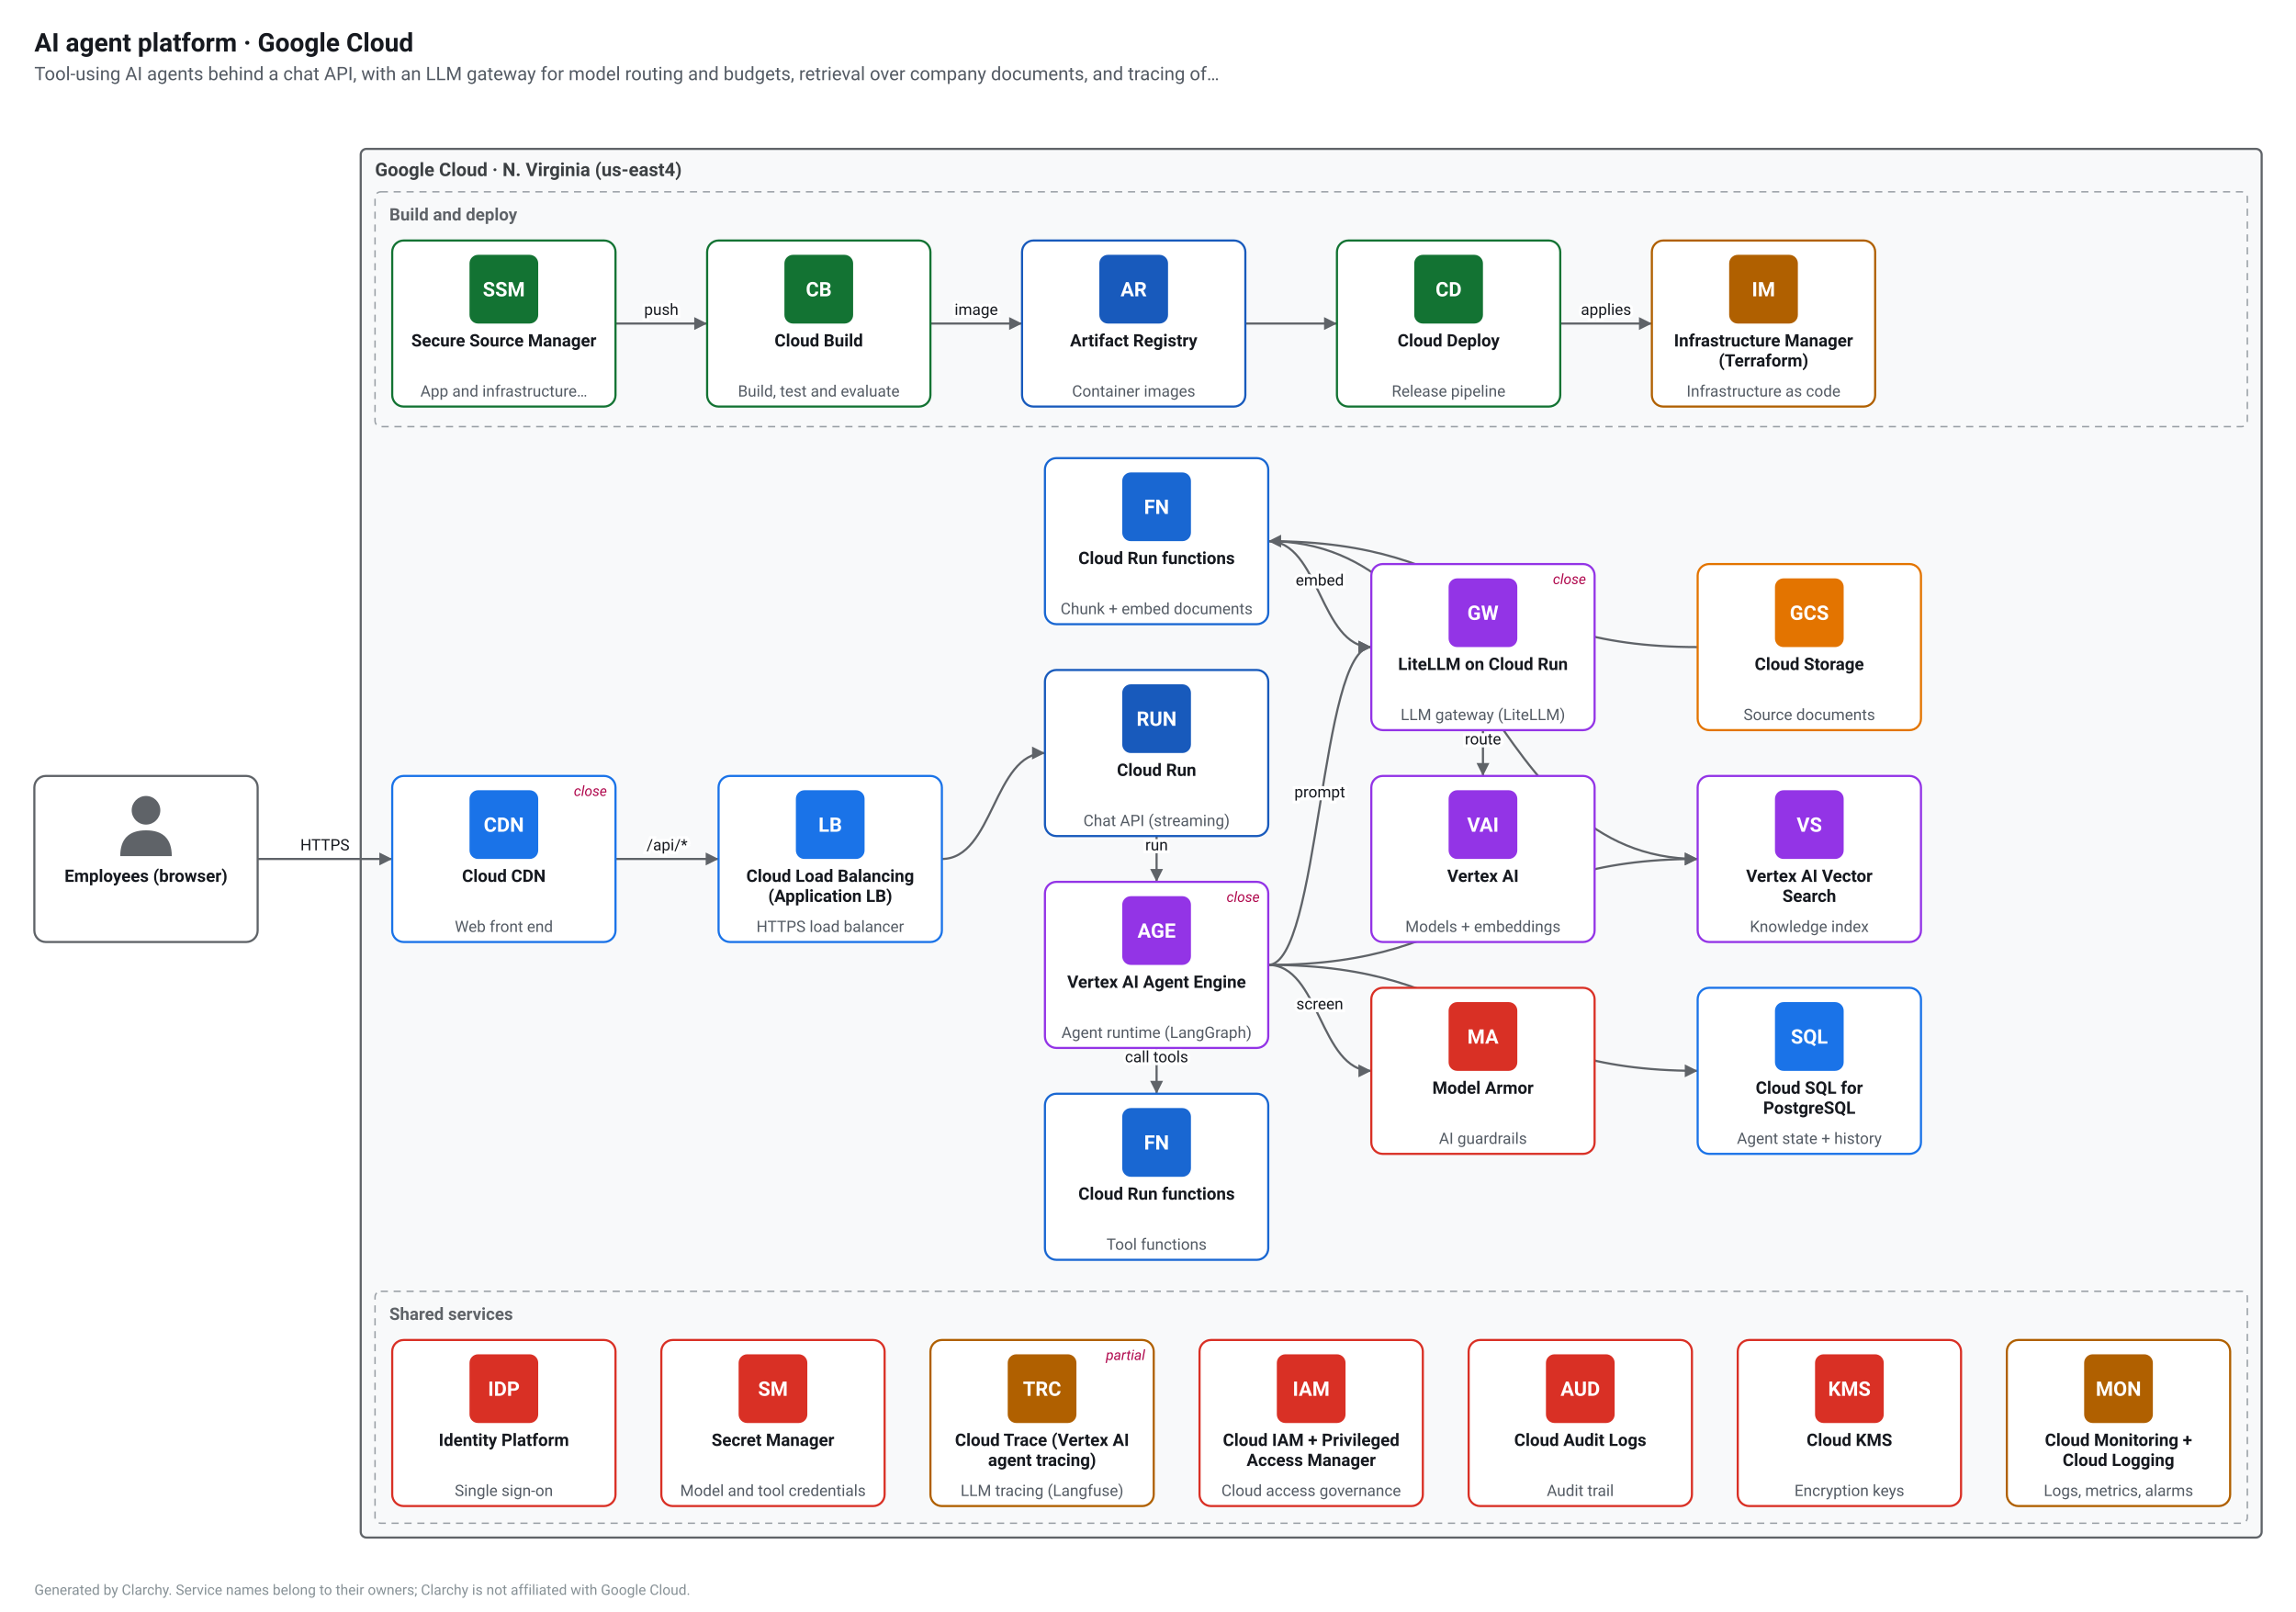
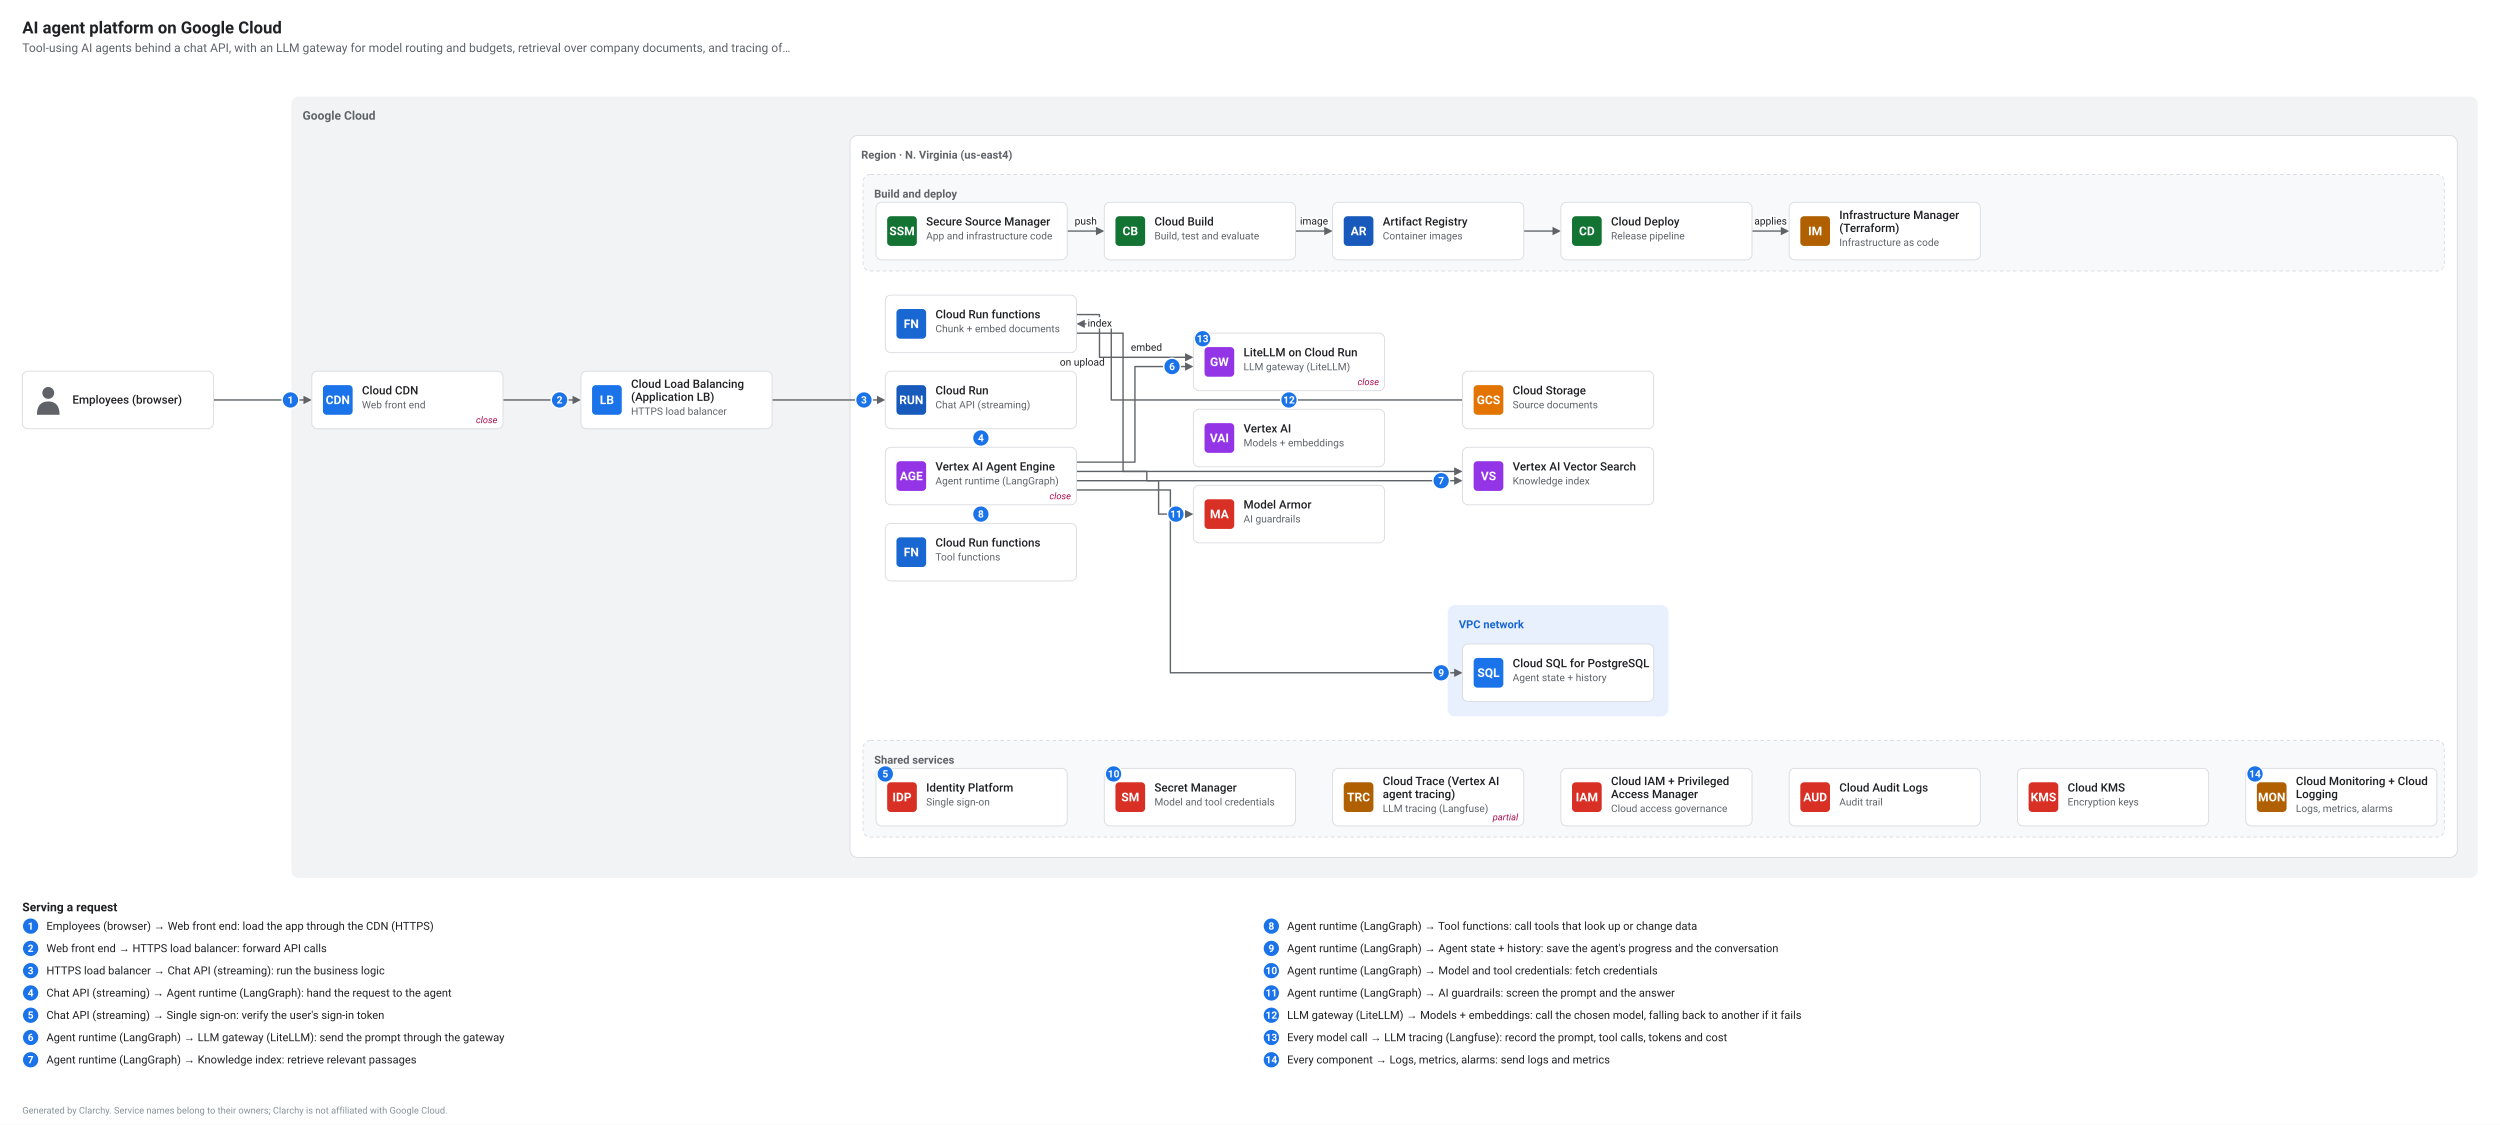
- <svg xmlns="http://www.w3.org/2000/svg" class="ca-diagram ca-gcp" width="1604" height="1126" viewBox="0 0 1604 1126" role="img" data-body-top="80" data-body-bottom="1098" aria-label="AI agent platform on Google Cloud">
-   <style>.ca-gcp{font-family:Roboto, 'Helvetica Neue', Arial, sans-serif}
+ <svg xmlns="http://www.w3.org/2000/svg" class="ca-diagram ca-gcp" width="2694" height="1212" viewBox="0 0 2694 1212" role="img" data-body-top="80" data-body-bottom="1184" data-drawing-bottom="954" aria-label="AI agent platform on Google Cloud">
+   <style>.ca-gcp{font-family:'Google Sans', Roboto, 'Helvetica Neue', Arial, sans-serif}
.ca-gcp .ca-bg{fill:#ffffff}
- .ca-gcp .ca-title{font-size:18px;font-weight:600;fill:#16191f}
- .ca-gcp .ca-subtitle{font-size:13px;fill:#545b64}
- .ca-gcp .ca-cloud{fill:#F8F9FA;stroke:#5F6368;stroke-width:1.5;}
- .ca-gcp .ca-cloud-label{font-size:13px;font-weight:600;fill:#3C4043}
- .ca-gcp .ca-band{fill:none;stroke:#9AA0A6;stroke-dasharray:5 4}
- .ca-gcp .ca-band-label{font-size:12px;font-weight:600;fill:#5F6368}
- .ca-gcp .ca-node-box{fill:#ffffff;stroke-width:1.5}
- .ca-gcp .ca-badge{font-size:14px;font-weight:700;fill:#ffffff}
- .ca-gcp .ca-service{font-size:12px;font-weight:600;fill:#16191f}
- .ca-gcp .ca-label{font-size:11px;fill:#545b64}
+ .ca-gcp .ca-title{font-size:18px;font-weight:700;fill:#202124}
+ .ca-gcp .ca-subtitle{font-size:13px;fill:#5F6368}
+ .ca-gcp .ca-group-label{font-size:12px;font-weight:600;fill:#202124}
+ .ca-gcp .ca-badge{font-size:13px;font-weight:700;fill:#ffffff}
+ .ca-gcp .ca-service{font-size:12.5px;font-weight:500;fill:#202124}
+ .ca-gcp .ca-label{font-size:11px;fill:#5F6368}
.ca-gcp .ca-fidelity{font-size:10px;font-style:italic;fill:#b0084d}
- .ca-gcp .ca-edge{fill:none;stroke:#5F6368;stroke-width:1.5}
+ .ca-gcp .ca-edge{fill:none;stroke:#5F6368;stroke-width:1.5;stroke-linejoin:round}
.ca-gcp .ca-arrow{fill:#5F6368}
- .ca-gcp .ca-edge-label{font-size:11px;fill:#16191f;paint-order:stroke;stroke:#ffffff;stroke-width:4}
- .ca-gcp .ca-footer{font-size:10px;fill:#879196}</style>
-   <rect class="ca-bg" width="1604" height="1126" />
-   <text class="ca-title" x="24" y="36">AI agent platform · Google Cloud</text>
+ .ca-gcp .ca-edge-label{font-size:11px;fill:#202124;paint-order:stroke;stroke:#ffffff;stroke-width:4;stroke-linejoin:round}
+ .ca-gcp .ca-step circle{fill:#1A73E8;stroke:#ffffff;stroke-width:1.5}
+ .ca-gcp .ca-step text{font-size:11px;font-weight:700;fill:#ffffff}
+ .ca-gcp .ca-steps-title{font-size:13px;font-weight:700;fill:#202124}
+ .ca-gcp .ca-steps-text{font-size:12px;fill:#202124}
+ .ca-gcp .ca-footer{font-size:10px;fill:#879196}
+ .ca-gcp .ca-node-box{fill:#ffffff;stroke:#DADCE0;stroke-width:1}
+ .ca-gcp .ca-group-cloud{fill:#F1F3F4;stroke:none}
+ .ca-gcp .ca-group-cloud-label{fill:#5F6368;font-weight:700;font-size:13px}
+ .ca-gcp .ca-group-region{fill:#FFFFFF;stroke:#DADCE0}
+ .ca-gcp .ca-group-region-label{fill:#5F6368;font-weight:600}
+ .ca-gcp .ca-group-vpc{fill:#E8F0FE;stroke:none}
+ .ca-gcp .ca-group-vpc-label{fill:#1967D2;font-weight:600}
+ .ca-gcp .ca-group-generic{fill:#F8F9FA;stroke:#DADCE0;stroke-dasharray:4 3}
+ .ca-gcp .ca-group-generic-label{fill:#5F6368;font-weight:600}</style>
+   <rect class="ca-bg" width="2694" height="1212" />
+   <text class="ca-title" x="24" y="36">AI agent platform on Google Cloud</text>
  <text class="ca-subtitle" x="24" y="56">Tool-using AI agents behind a chat API, with an LLM gateway for model routing and budgets, retrieval over company documents, and tracing of…</text>
-   <rect class="ca-cloud" x="252" y="104" width="1328" height="970" rx="4" />
-   <text class="ca-cloud-label" x="262" y="123">Google Cloud · N. Virginia (us-east4)</text>
-   <rect class="ca-band" x="262" y="134" width="1308" height="164" rx="4" />
-   <text class="ca-band-label" x="272" y="154">Build and deploy</text>
-   <rect class="ca-band" x="262" y="902" width="1308" height="162" rx="4" />
-   <text class="ca-band-label" x="272" y="922">Shared services</text>
-   <path class="ca-edge" data-from="users" data-to="cdn" d="M180,600 C227,600 227,600 274,600" />
-   <polygon class="ca-arrow" data-from="users" data-to="cdn" points="274,600 265,595.5 265,604.5" />
-   <text class="ca-edge-label" data-from="users" data-to="cdn" x="227" y="594" text-anchor="middle">HTTPS</text>
-   <path class="ca-edge" data-from="cdn" data-to="lb" d="M430,600 C466,600 466,600 502,600" />
-   <polygon class="ca-arrow" data-from="cdn" data-to="lb" points="502,600 493,595.5 493,604.5" />
-   <text class="ca-edge-label" data-from="cdn" data-to="lb" x="466" y="594" text-anchor="middle">/api/*</text>
-   <path class="ca-edge" data-from="lb" data-to="app" d="M658,600 C694,600 694,526 730,526" />
-   <polygon class="ca-arrow" data-from="lb" data-to="app" points="730,526 721,521.5 721,530.5" />
-   <path class="ca-edge" data-from="app" data-to="agent" d="M808,584 C808,600 808,600 808,616" />
-   <polygon class="ca-arrow" data-from="app" data-to="agent" points="808,616 803.5,607 812.5,607" />
-   <text class="ca-edge-label" data-from="app" data-to="agent" x="808" y="594" text-anchor="middle">run</text>
-   <path class="ca-edge" data-from="agent" data-to="gateway" d="M886,674 C922,674 922,452 958,452" />
-   <polygon class="ca-arrow" data-from="agent" data-to="gateway" points="958,452 949,447.5 949,456.5" />
-   <text class="ca-edge-label" data-from="agent" data-to="gateway" x="922" y="557" text-anchor="middle">prompt</text>
-   <path class="ca-edge" data-from="gateway" data-to="llm" d="M1036,510 C1036,526 1036,526 1036,542" />
-   <polygon class="ca-arrow" data-from="gateway" data-to="llm" points="1036,542 1031.5,533 1040.5,533" />
-   <text class="ca-edge-label" data-from="gateway" data-to="llm" x="1036" y="520" text-anchor="middle">route</text>
-   <path class="ca-edge" data-from="agent" data-to="vectors" d="M886,674 C1036,674 1036,600 1186,600" />
-   <polygon class="ca-arrow" data-from="agent" data-to="vectors" points="1186,600 1177,595.5 1177,604.5" />
-   <text class="ca-edge-label" data-from="agent" data-to="vectors" x="1036" y="631" text-anchor="middle">retrieve</text>
-   <path class="ca-edge" data-from="agent" data-to="tools" d="M808,732 C808,748 808,748 808,764" />
-   <polygon class="ca-arrow" data-from="agent" data-to="tools" points="808,764 803.5,755 812.5,755" />
-   <text class="ca-edge-label" data-from="agent" data-to="tools" x="808" y="742" text-anchor="middle">call tools</text>
-   <path class="ca-edge" data-from="agent" data-to="state" d="M886,674 C1036,674 1036,748 1186,748" />
-   <polygon class="ca-arrow" data-from="agent" data-to="state" points="1186,748 1177,743.5 1177,752.5" />
-   <text class="ca-edge-label" data-from="agent" data-to="state" x="1036" y="705" text-anchor="middle">checkpoint</text>
-   <path class="ca-edge" data-from="docs" data-to="ingest" d="M1186,452 C1036,452 1036,378 886,378" />
-   <polygon class="ca-arrow" data-from="docs" data-to="ingest" points="886,378 895,373.5 895,382.5" />
-   <text class="ca-edge-label" data-from="docs" data-to="ingest" x="1036" y="409" text-anchor="middle">on upload</text>
-   <path class="ca-edge" data-from="ingest" data-to="gateway" d="M886,378 C922,378 922,452 958,452" />
-   <polygon class="ca-arrow" data-from="ingest" data-to="gateway" points="958,452 949,447.5 949,456.5" />
-   <text class="ca-edge-label" data-from="ingest" data-to="gateway" x="922" y="409" text-anchor="middle">embed</text>
-   <path class="ca-edge" data-from="ingest" data-to="vectors" d="M886,378 C1036,378 1036,600 1186,600" />
-   <polygon class="ca-arrow" data-from="ingest" data-to="vectors" points="1186,600 1177,595.5 1177,604.5" />
-   <text class="ca-edge-label" data-from="ingest" data-to="vectors" x="1036" y="483" text-anchor="middle">index</text>
-   <path class="ca-edge" data-from="agent" data-to="guardrails" d="M886,674 C922,674 922,748 958,748" />
-   <polygon class="ca-arrow" data-from="agent" data-to="guardrails" points="958,748 949,743.5 949,752.5" />
-   <text class="ca-edge-label" data-from="agent" data-to="guardrails" x="922" y="705" text-anchor="middle">screen</text>
-   <path class="ca-edge" data-from="repo" data-to="build" d="M430,226 C462,226 462,226 494,226" />
-   <polygon class="ca-arrow" data-from="repo" data-to="build" points="494,226 485,221.5 485,230.5" />
-   <text class="ca-edge-label" data-from="repo" data-to="build" x="462" y="220" text-anchor="middle">push</text>
-   <path class="ca-edge" data-from="build" data-to="registry" d="M650,226 C682,226 682,226 714,226" />
-   <polygon class="ca-arrow" data-from="build" data-to="registry" points="714,226 705,221.5 705,230.5" />
-   <text class="ca-edge-label" data-from="build" data-to="registry" x="682" y="220" text-anchor="middle">image</text>
-   <path class="ca-edge" data-from="registry" data-to="deploy" d="M870,226 C902,226 902,226 934,226" />
-   <polygon class="ca-arrow" data-from="registry" data-to="deploy" points="934,226 925,221.5 925,230.5" />
-   <path class="ca-edge" data-from="deploy" data-to="infra-code" d="M1090,226 C1122,226 1122,226 1154,226" />
-   <polygon class="ca-arrow" data-from="deploy" data-to="infra-code" points="1154,226 1145,221.5 1145,230.5" />
-   <text class="ca-edge-label" data-from="deploy" data-to="infra-code" x="1122" y="220" text-anchor="middle">applies</text>
+   <rect class="ca-group ca-group-cloud" x="314" y="104" width="2356" height="842" rx="8" />
+   <text class="ca-group-label ca-group-cloud-label" x="326" y="129">Google Cloud</text>
+   <rect class="ca-group ca-group-region" x="916" y="146" width="1732" height="778" rx="8" />
+   <text class="ca-group-label ca-group-region-label" x="928" y="171">Region · N. Virginia (us-east4)</text>
+   <rect class="ca-group ca-group-generic" x="930" y="188" width="1704" height="104" rx="8" />
+   <text class="ca-group-label ca-group-generic-label" x="942" y="213">Build and deploy</text>
+   <rect class="ca-group ca-group-vpc" x="1560" y="652" width="238" height="120" rx="8" />
+   <text class="ca-group-label ca-group-vpc-label" x="1572" y="677">VPC network</text>
+   <rect class="ca-group ca-group-generic" x="930" y="798" width="1704" height="104" rx="8" />
+   <text class="ca-group-label ca-group-generic-label" x="942" y="823">Shared services</text>
+   <path class="ca-edge" data-from="users" data-to="cdn" d="M230,431 L330,431" />
+   <polygon class="ca-arrow" data-from="users" data-to="cdn" points="336,431 327,426.5 327,435.5" />
+   <path class="ca-edge" data-from="cdn" data-to="lb" d="M542,431 L620,431" />
+   <polygon class="ca-arrow" data-from="cdn" data-to="lb" points="626,431 617,426.5 617,435.5" />
+   <path class="ca-edge" data-from="lb" data-to="app" d="M832,431 L948,431" />
+   <polygon class="ca-arrow" data-from="lb" data-to="app" points="954,431 945,426.5 945,435.5" />
+   <path class="ca-edge" data-from="app" data-to="agent" d="M1057,462 L1057,476" />
+   <polygon class="ca-arrow" data-from="app" data-to="agent" points="1057,482 1052.5,473 1061.5,473" />
+   <path class="ca-edge" data-from="agent" data-to="gateway" d="M1160,498 L1223,498 L1223,395 L1280,395" />
+   <polygon class="ca-arrow" data-from="agent" data-to="gateway" points="1286,395 1277,390.5 1277,399.5" />
+   <path class="ca-edge" data-from="gateway" data-to="llm" d="M1389,421 L1389,435" />
+   <polygon class="ca-arrow" data-from="gateway" data-to="llm" points="1389,441 1384.5,432 1393.5,432" />
+   <path class="ca-edge" data-from="agent" data-to="vectors" d="M1160,508 L1235.8,508 L1235.8,518 L1570,518" />
+   <polygon class="ca-arrow" data-from="agent" data-to="vectors" points="1576,518 1567,513.5 1567,522.5" />
+   <path class="ca-edge" data-from="agent" data-to="tools" d="M1057,544 L1057,558" />
+   <polygon class="ca-arrow" data-from="agent" data-to="tools" points="1057,564 1052.5,555 1061.5,555" />
+   <path class="ca-edge" data-from="agent" data-to="state" d="M1160,528 L1261.2,528 L1261.2,725 L1570,725" />
+   <polygon class="ca-arrow" data-from="agent" data-to="state" points="1576,725 1567,720.5 1567,729.5" />
+   <path class="ca-edge" data-from="docs" data-to="ingest" d="M1576,431 L1197.5,431 L1197.5,349 L1166,349" />
+   <polygon class="ca-arrow" data-from="docs" data-to="ingest" points="1160,349 1169,344.5 1169,353.5" />
+   <text class="ca-edge-label" data-from="docs" data-to="ingest" x="1190.5" y="394" text-anchor="end">on upload</text>
+   <path class="ca-edge" data-from="ingest" data-to="gateway" d="M1160,339 L1184.8,339 L1184.8,385 L1280,385" />
+   <polygon class="ca-arrow" data-from="ingest" data-to="gateway" points="1286,385 1277,380.5 1277,389.5" />
+   <text class="ca-edge-label" data-from="ingest" data-to="gateway" x="1235.4" y="378" text-anchor="middle">embed</text>
+   <path class="ca-edge" data-from="ingest" data-to="vectors" d="M1160,359 L1210.2,359 L1210.2,508 L1570,508" />
+   <polygon class="ca-arrow" data-from="ingest" data-to="vectors" points="1576,508 1567,503.5 1567,512.5" />
+   <text class="ca-edge-label" data-from="ingest" data-to="vectors" x="1185.1" y="352" text-anchor="middle">index</text>
+   <path class="ca-edge" data-from="agent" data-to="guardrails" d="M1160,518 L1248.5,518 L1248.5,554 L1280,554" />
+   <polygon class="ca-arrow" data-from="agent" data-to="guardrails" points="1286,554 1277,549.5 1277,558.5" />
+   <path class="ca-edge" data-from="repo" data-to="build" d="M1150,249 L1184,249" />
+   <polygon class="ca-arrow" data-from="repo" data-to="build" points="1190,249 1181,244.5 1181,253.5" />
+   <text class="ca-edge-label" data-from="repo" data-to="build" x="1170" y="242" text-anchor="middle">push</text>
+   <path class="ca-edge" data-from="build" data-to="registry" d="M1396,249 L1430,249" />
+   <polygon class="ca-arrow" data-from="build" data-to="registry" points="1436,249 1427,244.5 1427,253.5" />
+   <text class="ca-edge-label" data-from="build" data-to="registry" x="1416" y="242" text-anchor="middle">image</text>
+   <path class="ca-edge" data-from="registry" data-to="deploy" d="M1642,249 L1676,249" />
+   <polygon class="ca-arrow" data-from="registry" data-to="deploy" points="1682,249 1673,244.5 1673,253.5" />
+   <path class="ca-edge" data-from="deploy" data-to="infra-code" d="M1888,249 L1922,249" />
+   <polygon class="ca-arrow" data-from="deploy" data-to="infra-code" points="1928,249 1919,244.5 1919,253.5" />
+   <text class="ca-edge-label" data-from="deploy" data-to="infra-code" x="1908" y="242" text-anchor="middle">applies</text>
  <g class="node" data-id="users" data-capability="client" data-stage="users">
-     <rect class="ca-node-box" x="24" y="542" width="156" height="116" rx="8" style="stroke:#5F6368" />
+     <rect class="ca-node-box" x="24" y="400" width="206" height="62" rx="6" />
    <g fill="#5F6368">
-       <circle cx="102" cy="566" r="10" />
-       <path d="M84,598 Q84,580 102,580 Q120,580 120,598 Z" />
+       <circle cx="52" cy="423.4" r="6.4" />
+       <path d="M39.8,447 Q39.8,432.6 52,432.6 Q64.2,432.6 64.2,447 Z" />
    </g>
-     <text class="ca-service" x="102" y="616" text-anchor="middle">Employees (browser)</text>
+     <text class="ca-service" x="78" y="435">Employees (browser)</text>
  </g>
  <g class="node" data-id="cdn" data-capability="cdn" data-stage="serve">
-     <rect class="ca-node-box" x="274" y="542" width="156" height="116" rx="8" style="stroke:#1A73E8" />
-     <rect x="328" y="552" width="48" height="48" rx="6" fill="#1A73E8" />
-     <text class="ca-badge" x="352" y="581" text-anchor="middle">CDN</text>
-     <text class="ca-service" x="352" y="616" text-anchor="middle">Cloud CDN</text>
-     <text class="ca-label" x="352" y="651" text-anchor="middle">Web front end</text>
-     <text class="ca-fidelity" x="424" y="556" text-anchor="end">close</text>
+     <rect class="ca-node-box" x="336" y="400" width="206" height="62" rx="6" />
+     <rect x="348" y="415" width="32" height="32" rx="4" fill="#1A73E8" />
+     <text class="ca-badge" x="364" y="435.5" text-anchor="middle">CDN</text>
+     <text class="ca-service" x="390" y="425">Cloud CDN</text>
+     <text class="ca-label" x="390" y="440">Web front end</text>
+     <text class="ca-fidelity" x="536" y="456" text-anchor="end">close</text>
  </g>
  <g class="node" data-id="lb" data-capability="load-balancer" data-stage="serve">
-     <rect class="ca-node-box" x="502" y="542" width="156" height="116" rx="8" style="stroke:#1A73E8" />
-     <rect x="556" y="552" width="48" height="48" rx="6" fill="#1A73E8" />
-     <text class="ca-badge" x="580" y="581" text-anchor="middle">LB</text>
-     <text class="ca-service" x="580" y="616" text-anchor="middle">Cloud Load Balancing</text>
-     <text class="ca-service" x="580" y="630" text-anchor="middle">(Application LB)</text>
-     <text class="ca-label" x="580" y="651" text-anchor="middle">HTTPS load balancer</text>
+     <rect class="ca-node-box" x="626" y="400" width="206" height="62" rx="6" />
+     <rect x="638" y="415" width="32" height="32" rx="4" fill="#1A73E8" />
+     <text class="ca-badge" x="654" y="435.5" text-anchor="middle">LB</text>
+     <text class="ca-service" x="680" y="418">Cloud Load Balancing</text>
+     <text class="ca-service" x="680" y="432">(Application LB)</text>
+     <text class="ca-label" x="680" y="447">HTTPS load balancer</text>
  </g>
  <g class="node" data-id="app" data-capability="container-service" data-stage="run">
-     <rect class="ca-node-box" x="730" y="468" width="156" height="116" rx="8" style="stroke:#185ABC" />
-     <rect x="784" y="478" width="48" height="48" rx="6" fill="#185ABC" />
-     <text class="ca-badge" x="808" y="507" text-anchor="middle">RUN</text>
-     <text class="ca-service" x="808" y="542" text-anchor="middle">Cloud Run</text>
-     <text class="ca-label" x="808" y="577" text-anchor="middle">Chat API (streaming)</text>
+     <rect class="ca-node-box" x="954" y="400" width="206" height="62" rx="6" />
+     <rect x="966" y="415" width="32" height="32" rx="4" fill="#185ABC" />
+     <text class="ca-badge" x="982" y="435.5" text-anchor="middle">RUN</text>
+     <text class="ca-service" x="1008" y="425">Cloud Run</text>
+     <text class="ca-label" x="1008" y="440">Chat API (streaming)</text>
  </g>
  <g class="node" data-id="agent" data-capability="agent-orchestration" data-stage="run">
-     <rect class="ca-node-box" x="730" y="616" width="156" height="116" rx="8" style="stroke:#9334E6" />
-     <rect x="784" y="626" width="48" height="48" rx="6" fill="#9334E6" />
-     <text class="ca-badge" x="808" y="655" text-anchor="middle">AGE</text>
-     <text class="ca-service" x="808" y="690" text-anchor="middle">Vertex AI Agent Engine</text>
-     <text class="ca-label" x="808" y="725" text-anchor="middle">Agent runtime (LangGraph)</text>
-     <text class="ca-fidelity" x="880" y="630" text-anchor="end">close</text>
+     <rect class="ca-node-box" x="954" y="482" width="206" height="62" rx="6" />
+     <rect x="966" y="497" width="32" height="32" rx="4" fill="#9334E6" />
+     <text class="ca-badge" x="982" y="517.5" text-anchor="middle">AGE</text>
+     <text class="ca-service" x="1008" y="507">Vertex AI Agent Engine</text>
+     <text class="ca-label" x="1008" y="522">Agent runtime (LangGraph)</text>
+     <text class="ca-fidelity" x="1154" y="538" text-anchor="end">close</text>
  </g>
  <g class="node" data-id="tools" data-capability="serverless-function" data-stage="run">
-     <rect class="ca-node-box" x="730" y="764" width="156" height="116" rx="8" style="stroke:#1967D2" />
-     <rect x="784" y="774" width="48" height="48" rx="6" fill="#1967D2" />
-     <text class="ca-badge" x="808" y="803" text-anchor="middle">FN</text>
-     <text class="ca-service" x="808" y="838" text-anchor="middle">Cloud Run functions</text>
-     <text class="ca-label" x="808" y="873" text-anchor="middle">Tool functions</text>
+     <rect class="ca-node-box" x="954" y="564" width="206" height="62" rx="6" />
+     <rect x="966" y="579" width="32" height="32" rx="4" fill="#1967D2" />
+     <text class="ca-badge" x="982" y="599.5" text-anchor="middle">FN</text>
+     <text class="ca-service" x="1008" y="589">Cloud Run functions</text>
+     <text class="ca-label" x="1008" y="604">Tool functions</text>
  </g>
  <g class="node" data-id="gateway" data-capability="llm-gateway" data-stage="integrate">
-     <rect class="ca-node-box" x="958" y="394" width="156" height="116" rx="8" style="stroke:#9334E6" />
-     <rect x="1012" y="404" width="48" height="48" rx="6" fill="#9334E6" />
-     <text class="ca-badge" x="1036" y="433" text-anchor="middle">GW</text>
-     <text class="ca-service" x="1036" y="468" text-anchor="middle">LiteLLM on Cloud Run</text>
-     <text class="ca-label" x="1036" y="503" text-anchor="middle">LLM gateway (LiteLLM)</text>
-     <text class="ca-fidelity" x="1108" y="408" text-anchor="end">close</text>
+     <rect class="ca-node-box" x="1286" y="359" width="206" height="62" rx="6" />
+     <rect x="1298" y="374" width="32" height="32" rx="4" fill="#9334E6" />
+     <text class="ca-badge" x="1314" y="394.5" text-anchor="middle">GW</text>
+     <text class="ca-service" x="1340" y="384">LiteLLM on Cloud Run</text>
+     <text class="ca-label" x="1340" y="399">LLM gateway (LiteLLM)</text>
+     <text class="ca-fidelity" x="1486" y="415" text-anchor="end">close</text>
  </g>
  <g class="node" data-id="llm" data-capability="llm-inference" data-stage="run">
-     <rect class="ca-node-box" x="958" y="542" width="156" height="116" rx="8" style="stroke:#9334E6" />
-     <rect x="1012" y="552" width="48" height="48" rx="6" fill="#9334E6" />
-     <text class="ca-badge" x="1036" y="581" text-anchor="middle">VAI</text>
-     <text class="ca-service" x="1036" y="616" text-anchor="middle">Vertex AI</text>
-     <text class="ca-label" x="1036" y="651" text-anchor="middle">Models + embeddings</text>
+     <rect class="ca-node-box" x="1286" y="441" width="206" height="62" rx="6" />
+     <rect x="1298" y="456" width="32" height="32" rx="4" fill="#9334E6" />
+     <text class="ca-badge" x="1314" y="476.5" text-anchor="middle">VAI</text>
+     <text class="ca-service" x="1340" y="466">Vertex AI</text>
+     <text class="ca-label" x="1340" y="481">Models + embeddings</text>
  </g>
  <g class="node" data-id="docs" data-capability="object-storage" data-stage="store">
-     <rect class="ca-node-box" x="1186" y="394" width="156" height="116" rx="8" style="stroke:#E37400" />
-     <rect x="1240" y="404" width="48" height="48" rx="6" fill="#E37400" />
-     <text class="ca-badge" x="1264" y="433" text-anchor="middle">GCS</text>
-     <text class="ca-service" x="1264" y="468" text-anchor="middle">Cloud Storage</text>
-     <text class="ca-label" x="1264" y="503" text-anchor="middle">Source documents</text>
+     <rect class="ca-node-box" x="1576" y="400" width="206" height="62" rx="6" />
+     <rect x="1588" y="415" width="32" height="32" rx="4" fill="#E37400" />
+     <text class="ca-badge" x="1604" y="435.5" text-anchor="middle">GCS</text>
+     <text class="ca-service" x="1630" y="425">Cloud Storage</text>
+     <text class="ca-label" x="1630" y="440">Source documents</text>
  </g>
  <g class="node" data-id="ingest" data-capability="serverless-function" data-stage="run">
-     <rect class="ca-node-box" x="730" y="320" width="156" height="116" rx="8" style="stroke:#1967D2" />
-     <rect x="784" y="330" width="48" height="48" rx="6" fill="#1967D2" />
-     <text class="ca-badge" x="808" y="359" text-anchor="middle">FN</text>
-     <text class="ca-service" x="808" y="394" text-anchor="middle">Cloud Run functions</text>
-     <text class="ca-label" x="808" y="429" text-anchor="middle">Chunk + embed documents</text>
+     <rect class="ca-node-box" x="954" y="318" width="206" height="62" rx="6" />
+     <rect x="966" y="333" width="32" height="32" rx="4" fill="#1967D2" />
+     <text class="ca-badge" x="982" y="353.5" text-anchor="middle">FN</text>
+     <text class="ca-service" x="1008" y="343">Cloud Run functions</text>
+     <text class="ca-label" x="1008" y="358">Chunk + embed documents</text>
  </g>
  <g class="node" data-id="vectors" data-capability="vector-search" data-stage="store">
-     <rect class="ca-node-box" x="1186" y="542" width="156" height="116" rx="8" style="stroke:#9334E6" />
-     <rect x="1240" y="552" width="48" height="48" rx="6" fill="#9334E6" />
-     <text class="ca-badge" x="1264" y="581" text-anchor="middle">VS</text>
-     <text class="ca-service" x="1264" y="616" text-anchor="middle">Vertex AI Vector</text>
-     <text class="ca-service" x="1264" y="630" text-anchor="middle">Search</text>
-     <text class="ca-label" x="1264" y="651" text-anchor="middle">Knowledge index</text>
+     <rect class="ca-node-box" x="1576" y="482" width="206" height="62" rx="6" />
+     <rect x="1588" y="497" width="32" height="32" rx="4" fill="#9334E6" />
+     <text class="ca-badge" x="1604" y="517.5" text-anchor="middle">VS</text>
+     <text class="ca-service" x="1630" y="507">Vertex AI Vector Search</text>
+     <text class="ca-label" x="1630" y="522">Knowledge index</text>
  </g>
  <g class="node" data-id="state" data-capability="relational-db" data-stage="store">
-     <rect class="ca-node-box" x="1186" y="690" width="156" height="116" rx="8" style="stroke:#1A73E8" />
-     <rect x="1240" y="700" width="48" height="48" rx="6" fill="#1A73E8" />
-     <text class="ca-badge" x="1264" y="729" text-anchor="middle">SQL</text>
-     <text class="ca-service" x="1264" y="764" text-anchor="middle">Cloud SQL for</text>
-     <text class="ca-service" x="1264" y="778" text-anchor="middle">PostgreSQL</text>
-     <text class="ca-label" x="1264" y="799" text-anchor="middle">Agent state + history</text>
+     <rect class="ca-node-box" x="1576" y="694" width="206" height="62" rx="6" />
+     <rect x="1588" y="709" width="32" height="32" rx="4" fill="#1A73E8" />
+     <text class="ca-badge" x="1604" y="729.5" text-anchor="middle">SQL</text>
+     <text class="ca-service" x="1630" y="719">Cloud SQL for PostgreSQL</text>
+     <text class="ca-label" x="1630" y="734">Agent state + history</text>
  </g>
  <g class="node" data-id="auth" data-capability="identity" data-stage="operate">
-     <rect class="ca-node-box" x="274" y="936" width="156" height="116" rx="8" style="stroke:#D93025" />
-     <rect x="328" y="946" width="48" height="48" rx="6" fill="#D93025" />
-     <text class="ca-badge" x="352" y="975" text-anchor="middle">IDP</text>
-     <text class="ca-service" x="352" y="1010" text-anchor="middle">Identity Platform</text>
-     <text class="ca-label" x="352" y="1045" text-anchor="middle">Single sign-on</text>
+     <rect class="ca-node-box" x="944" y="828" width="206" height="62" rx="6" />
+     <rect x="956" y="843" width="32" height="32" rx="4" fill="#D93025" />
+     <text class="ca-badge" x="972" y="863.5" text-anchor="middle">IDP</text>
+     <text class="ca-service" x="998" y="853">Identity Platform</text>
+     <text class="ca-label" x="998" y="868">Single sign-on</text>
  </g>
  <g class="node" data-id="secrets" data-capability="secrets" data-stage="operate">
-     <rect class="ca-node-box" x="462" y="936" width="156" height="116" rx="8" style="stroke:#D93025" />
-     <rect x="516" y="946" width="48" height="48" rx="6" fill="#D93025" />
-     <text class="ca-badge" x="540" y="975" text-anchor="middle">SM</text>
-     <text class="ca-service" x="540" y="1010" text-anchor="middle">Secret Manager</text>
-     <text class="ca-label" x="540" y="1045" text-anchor="middle">Model and tool credentials</text>
+     <rect class="ca-node-box" x="1190" y="828" width="206" height="62" rx="6" />
+     <rect x="1202" y="843" width="32" height="32" rx="4" fill="#D93025" />
+     <text class="ca-badge" x="1218" y="863.5" text-anchor="middle">SM</text>
+     <text class="ca-service" x="1244" y="853">Secret Manager</text>
+     <text class="ca-label" x="1244" y="868">Model and tool credentials</text>
  </g>
  <g class="node" data-id="traces" data-capability="llm-observability" data-stage="operate">
-     <rect class="ca-node-box" x="650" y="936" width="156" height="116" rx="8" style="stroke:#B06000" />
-     <rect x="704" y="946" width="48" height="48" rx="6" fill="#B06000" />
-     <text class="ca-badge" x="728" y="975" text-anchor="middle">TRC</text>
-     <text class="ca-service" x="728" y="1010" text-anchor="middle">Cloud Trace (Vertex AI</text>
-     <text class="ca-service" x="728" y="1024" text-anchor="middle">agent tracing)</text>
-     <text class="ca-label" x="728" y="1045" text-anchor="middle">LLM tracing (Langfuse)</text>
-     <text class="ca-fidelity" x="800" y="950" text-anchor="end">partial</text>
+     <rect class="ca-node-box" x="1436" y="828" width="206" height="62" rx="6" />
+     <rect x="1448" y="843" width="32" height="32" rx="4" fill="#B06000" />
+     <text class="ca-badge" x="1464" y="863.5" text-anchor="middle">TRC</text>
+     <text class="ca-service" x="1490" y="846">Cloud Trace (Vertex AI</text>
+     <text class="ca-service" x="1490" y="860">agent tracing)</text>
+     <text class="ca-label" x="1490" y="875">LLM tracing (Langfuse)</text>
+     <text class="ca-fidelity" x="1636" y="884" text-anchor="end">partial</text>
  </g>
  <g class="node" data-id="guardrails" data-capability="ai-guardrails" data-stage="integrate">
-     <rect class="ca-node-box" x="958" y="690" width="156" height="116" rx="8" style="stroke:#D93025" />
-     <rect x="1012" y="700" width="48" height="48" rx="6" fill="#D93025" />
-     <text class="ca-badge" x="1036" y="729" text-anchor="middle">MA</text>
-     <text class="ca-service" x="1036" y="764" text-anchor="middle">Model Armor</text>
-     <text class="ca-label" x="1036" y="799" text-anchor="middle">AI guardrails</text>
+     <rect class="ca-node-box" x="1286" y="523" width="206" height="62" rx="6" />
+     <rect x="1298" y="538" width="32" height="32" rx="4" fill="#D93025" />
+     <text class="ca-badge" x="1314" y="558.5" text-anchor="middle">MA</text>
+     <text class="ca-service" x="1340" y="548">Model Armor</text>
+     <text class="ca-label" x="1340" y="563">AI guardrails</text>
  </g>
  <g class="node" data-id="access" data-capability="access-governance" data-stage="operate">
-     <rect class="ca-node-box" x="838" y="936" width="156" height="116" rx="8" style="stroke:#D93025" />
-     <rect x="892" y="946" width="48" height="48" rx="6" fill="#D93025" />
-     <text class="ca-badge" x="916" y="975" text-anchor="middle">IAM</text>
-     <text class="ca-service" x="916" y="1010" text-anchor="middle">Cloud IAM + Privileged</text>
-     <text class="ca-service" x="916" y="1024" text-anchor="middle">Access Manager</text>
-     <text class="ca-label" x="916" y="1045" text-anchor="middle">Cloud access governance</text>
+     <rect class="ca-node-box" x="1682" y="828" width="206" height="62" rx="6" />
+     <rect x="1694" y="843" width="32" height="32" rx="4" fill="#D93025" />
+     <text class="ca-badge" x="1710" y="863.5" text-anchor="middle">IAM</text>
+     <text class="ca-service" x="1736" y="846">Cloud IAM + Privileged</text>
+     <text class="ca-service" x="1736" y="860">Access Manager</text>
+     <text class="ca-label" x="1736" y="875">Cloud access governance</text>
  </g>
  <g class="node" data-id="audit" data-capability="audit-logging" data-stage="operate">
-     <rect class="ca-node-box" x="1026" y="936" width="156" height="116" rx="8" style="stroke:#D93025" />
-     <rect x="1080" y="946" width="48" height="48" rx="6" fill="#D93025" />
-     <text class="ca-badge" x="1104" y="975" text-anchor="middle">AUD</text>
-     <text class="ca-service" x="1104" y="1010" text-anchor="middle">Cloud Audit Logs</text>
-     <text class="ca-label" x="1104" y="1045" text-anchor="middle">Audit trail</text>
+     <rect class="ca-node-box" x="1928" y="828" width="206" height="62" rx="6" />
+     <rect x="1940" y="843" width="32" height="32" rx="4" fill="#D93025" />
+     <text class="ca-badge" x="1956" y="863.5" text-anchor="middle">AUD</text>
+     <text class="ca-service" x="1982" y="853">Cloud Audit Logs</text>
+     <text class="ca-label" x="1982" y="868">Audit trail</text>
  </g>
  <g class="node" data-id="keys" data-capability="key-management" data-stage="operate">
-     <rect class="ca-node-box" x="1214" y="936" width="156" height="116" rx="8" style="stroke:#D93025" />
-     <rect x="1268" y="946" width="48" height="48" rx="6" fill="#D93025" />
-     <text class="ca-badge" x="1292" y="975" text-anchor="middle">KMS</text>
-     <text class="ca-service" x="1292" y="1010" text-anchor="middle">Cloud KMS</text>
-     <text class="ca-label" x="1292" y="1045" text-anchor="middle">Encryption keys</text>
+     <rect class="ca-node-box" x="2174" y="828" width="206" height="62" rx="6" />
+     <rect x="2186" y="843" width="32" height="32" rx="4" fill="#D93025" />
+     <text class="ca-badge" x="2202" y="863.5" text-anchor="middle">KMS</text>
+     <text class="ca-service" x="2228" y="853">Cloud KMS</text>
+     <text class="ca-label" x="2228" y="868">Encryption keys</text>
  </g>
  <g class="node" data-id="logs" data-capability="monitoring" data-stage="operate">
-     <rect class="ca-node-box" x="1402" y="936" width="156" height="116" rx="8" style="stroke:#B06000" />
-     <rect x="1456" y="946" width="48" height="48" rx="6" fill="#B06000" />
-     <text class="ca-badge" x="1480" y="975" text-anchor="middle">MON</text>
-     <text class="ca-service" x="1480" y="1010" text-anchor="middle">Cloud Monitoring +</text>
-     <text class="ca-service" x="1480" y="1024" text-anchor="middle">Cloud Logging</text>
-     <text class="ca-label" x="1480" y="1045" text-anchor="middle">Logs, metrics, alarms</text>
+     <rect class="ca-node-box" x="2420" y="828" width="206" height="62" rx="6" />
+     <rect x="2432" y="843" width="32" height="32" rx="4" fill="#B06000" />
+     <text class="ca-badge" x="2448" y="863.5" text-anchor="middle">MON</text>
+     <text class="ca-service" x="2474" y="846">Cloud Monitoring + Cloud</text>
+     <text class="ca-service" x="2474" y="860">Logging</text>
+     <text class="ca-label" x="2474" y="875">Logs, metrics, alarms</text>
  </g>
  <g class="node" data-id="repo" data-capability="source-control" data-stage="code">
-     <rect class="ca-node-box" x="274" y="168" width="156" height="116" rx="8" style="stroke:#137333" />
-     <rect x="328" y="178" width="48" height="48" rx="6" fill="#137333" />
-     <text class="ca-badge" x="352" y="207" text-anchor="middle">SSM</text>
-     <text class="ca-service" x="352" y="242" text-anchor="middle">Secure Source Manager</text>
-     <text class="ca-label" x="352" y="277" text-anchor="middle">App and infrastructure…</text>
+     <rect class="ca-node-box" x="944" y="218" width="206" height="62" rx="6" />
+     <rect x="956" y="233" width="32" height="32" rx="4" fill="#137333" />
+     <text class="ca-badge" x="972" y="253.5" text-anchor="middle">SSM</text>
+     <text class="ca-service" x="998" y="243">Secure Source Manager</text>
+     <text class="ca-label" x="998" y="258">App and infrastructure code</text>
  </g>
  <g class="node" data-id="build" data-capability="ci-build" data-stage="build">
-     <rect class="ca-node-box" x="494" y="168" width="156" height="116" rx="8" style="stroke:#137333" />
-     <rect x="548" y="178" width="48" height="48" rx="6" fill="#137333" />
-     <text class="ca-badge" x="572" y="207" text-anchor="middle">CB</text>
-     <text class="ca-service" x="572" y="242" text-anchor="middle">Cloud Build</text>
-     <text class="ca-label" x="572" y="277" text-anchor="middle">Build, test and evaluate</text>
+     <rect class="ca-node-box" x="1190" y="218" width="206" height="62" rx="6" />
+     <rect x="1202" y="233" width="32" height="32" rx="4" fill="#137333" />
+     <text class="ca-badge" x="1218" y="253.5" text-anchor="middle">CB</text>
+     <text class="ca-service" x="1244" y="243">Cloud Build</text>
+     <text class="ca-label" x="1244" y="258">Build, test and evaluate</text>
  </g>
  <g class="node" data-id="registry" data-capability="container-registry" data-stage="ship">
-     <rect class="ca-node-box" x="714" y="168" width="156" height="116" rx="8" style="stroke:#185ABC" />
-     <rect x="768" y="178" width="48" height="48" rx="6" fill="#185ABC" />
-     <text class="ca-badge" x="792" y="207" text-anchor="middle">AR</text>
-     <text class="ca-service" x="792" y="242" text-anchor="middle">Artifact Registry</text>
-     <text class="ca-label" x="792" y="277" text-anchor="middle">Container images</text>
+     <rect class="ca-node-box" x="1436" y="218" width="206" height="62" rx="6" />
+     <rect x="1448" y="233" width="32" height="32" rx="4" fill="#185ABC" />
+     <text class="ca-badge" x="1464" y="253.5" text-anchor="middle">AR</text>
+     <text class="ca-service" x="1490" y="243">Artifact Registry</text>
+     <text class="ca-label" x="1490" y="258">Container images</text>
  </g>
  <g class="node" data-id="deploy" data-capability="cd-deploy" data-stage="ship">
-     <rect class="ca-node-box" x="934" y="168" width="156" height="116" rx="8" style="stroke:#137333" />
-     <rect x="988" y="178" width="48" height="48" rx="6" fill="#137333" />
-     <text class="ca-badge" x="1012" y="207" text-anchor="middle">CD</text>
-     <text class="ca-service" x="1012" y="242" text-anchor="middle">Cloud Deploy</text>
-     <text class="ca-label" x="1012" y="277" text-anchor="middle">Release pipeline</text>
+     <rect class="ca-node-box" x="1682" y="218" width="206" height="62" rx="6" />
+     <rect x="1694" y="233" width="32" height="32" rx="4" fill="#137333" />
+     <text class="ca-badge" x="1710" y="253.5" text-anchor="middle">CD</text>
+     <text class="ca-service" x="1736" y="243">Cloud Deploy</text>
+     <text class="ca-label" x="1736" y="258">Release pipeline</text>
  </g>
  <g class="node" data-id="infra-code" data-capability="iac" data-stage="code">
-     <rect class="ca-node-box" x="1154" y="168" width="156" height="116" rx="8" style="stroke:#B06000" />
-     <rect x="1208" y="178" width="48" height="48" rx="6" fill="#B06000" />
-     <text class="ca-badge" x="1232" y="207" text-anchor="middle">IM</text>
-     <text class="ca-service" x="1232" y="242" text-anchor="middle">Infrastructure Manager</text>
-     <text class="ca-service" x="1232" y="256" text-anchor="middle">(Terraform)</text>
-     <text class="ca-label" x="1232" y="277" text-anchor="middle">Infrastructure as code</text>
-   </g>
-   <text class="ca-footer" x="24" y="1114">Generated by Clarchy. Service names belong to their owners; Clarchy is not affiliated with Google Cloud.</text>
+     <rect class="ca-node-box" x="1928" y="218" width="206" height="62" rx="6" />
+     <rect x="1940" y="233" width="32" height="32" rx="4" fill="#B06000" />
+     <text class="ca-badge" x="1956" y="253.5" text-anchor="middle">IM</text>
+     <text class="ca-service" x="1982" y="236">Infrastructure Manager</text>
+     <text class="ca-service" x="1982" y="250">(Terraform)</text>
+     <text class="ca-label" x="1982" y="265">Infrastructure as code</text>
+   </g>
+   <g class="ca-step" data-step="1">
+     <circle cx="313" cy="431" r="9" />
+     <text x="313" y="434.8" text-anchor="middle">1</text>
+   </g>
+   <g class="ca-step" data-step="2">
+     <circle cx="603" cy="431" r="9" />
+     <text x="603" y="434.8" text-anchor="middle">2</text>
+   </g>
+   <g class="ca-step" data-step="3">
+     <circle cx="931" cy="431" r="9" />
+     <text x="931" y="434.8" text-anchor="middle">3</text>
+   </g>
+   <g class="ca-step" data-step="4">
+     <circle cx="1057" cy="472" r="9" />
+     <text x="1057" y="475.8" text-anchor="middle">4</text>
+   </g>
+   <g class="ca-step" data-step="5">
+     <circle cx="954" cy="834" r="9" />
+     <text x="954" y="837.8" text-anchor="middle">5</text>
+   </g>
+   <g class="ca-step" data-step="6">
+     <circle cx="1263" cy="395" r="9" />
+     <text x="1263" y="398.8" text-anchor="middle">6</text>
+   </g>
+   <g class="ca-step" data-step="7">
+     <circle cx="1553" cy="518" r="9" />
+     <text x="1553" y="521.8" text-anchor="middle">7</text>
+   </g>
+   <g class="ca-step" data-step="8">
+     <circle cx="1057" cy="554" r="9" />
+     <text x="1057" y="557.8" text-anchor="middle">8</text>
+   </g>
+   <g class="ca-step" data-step="9">
+     <circle cx="1553" cy="725" r="9" />
+     <text x="1553" y="728.8" text-anchor="middle">9</text>
+   </g>
+   <g class="ca-step" data-step="10">
+     <circle cx="1200" cy="834" r="9" />
+     <text x="1200" y="837.8" text-anchor="middle">10</text>
+   </g>
+   <g class="ca-step" data-step="11">
+     <circle cx="1267.2" cy="554" r="9" />
+     <text x="1267.2" y="557.8" text-anchor="middle">11</text>
+   </g>
+   <g class="ca-step" data-step="12">
+     <circle cx="1389" cy="431" r="9" />
+     <text x="1389" y="434.8" text-anchor="middle">12</text>
+   </g>
+   <g class="ca-step" data-step="13">
+     <circle cx="1296" cy="365" r="9" />
+     <text x="1296" y="368.8" text-anchor="middle">13</text>
+   </g>
+   <g class="ca-step" data-step="14">
+     <circle cx="2430" cy="834" r="9" />
+     <text x="2430" y="837.8" text-anchor="middle">14</text>
+   </g>
+   <text class="ca-steps-title" x="24" y="982">Serving a request</text>
+   <g class="ca-step" data-step="1">
+     <circle cx="33" cy="998" r="9" />
+     <text x="33" y="1001.8" text-anchor="middle">1</text>
+   </g>
+   <text class="ca-steps-text" x="50" y="1002">Employees (browser) → Web front end: load the app through the CDN (HTTPS)</text>
+   <g class="ca-step" data-step="2">
+     <circle cx="33" cy="1022" r="9" />
+     <text x="33" y="1025.8" text-anchor="middle">2</text>
+   </g>
+   <text class="ca-steps-text" x="50" y="1026">Web front end → HTTPS load balancer: forward API calls</text>
+   <g class="ca-step" data-step="3">
+     <circle cx="33" cy="1046" r="9" />
+     <text x="33" y="1049.8" text-anchor="middle">3</text>
+   </g>
+   <text class="ca-steps-text" x="50" y="1050">HTTPS load balancer → Chat API (streaming): run the business logic</text>
+   <g class="ca-step" data-step="4">
+     <circle cx="33" cy="1070" r="9" />
+     <text x="33" y="1073.8" text-anchor="middle">4</text>
+   </g>
+   <text class="ca-steps-text" x="50" y="1074">Chat API (streaming) → Agent runtime (LangGraph): hand the request to the agent</text>
+   <g class="ca-step" data-step="5">
+     <circle cx="33" cy="1094" r="9" />
+     <text x="33" y="1097.8" text-anchor="middle">5</text>
+   </g>
+   <text class="ca-steps-text" x="50" y="1098">Chat API (streaming) → Single sign-on: verify the user's sign-in token</text>
+   <g class="ca-step" data-step="6">
+     <circle cx="33" cy="1118" r="9" />
+     <text x="33" y="1121.8" text-anchor="middle">6</text>
+   </g>
+   <text class="ca-steps-text" x="50" y="1122">Agent runtime (LangGraph) → LLM gateway (LiteLLM): send the prompt through the gateway</text>
+   <g class="ca-step" data-step="7">
+     <circle cx="33" cy="1142" r="9" />
+     <text x="33" y="1145.8" text-anchor="middle">7</text>
+   </g>
+   <text class="ca-steps-text" x="50" y="1146">Agent runtime (LangGraph) → Knowledge index: retrieve relevant passages</text>
+   <g class="ca-step" data-step="8">
+     <circle cx="1370" cy="998" r="9" />
+     <text x="1370" y="1001.8" text-anchor="middle">8</text>
+   </g>
+   <text class="ca-steps-text" x="1387" y="1002">Agent runtime (LangGraph) → Tool functions: call tools that look up or change data</text>
+   <g class="ca-step" data-step="9">
+     <circle cx="1370" cy="1022" r="9" />
+     <text x="1370" y="1025.8" text-anchor="middle">9</text>
+   </g>
+   <text class="ca-steps-text" x="1387" y="1026">Agent runtime (LangGraph) → Agent state + history: save the agent's progress and the conversation</text>
+   <g class="ca-step" data-step="10">
+     <circle cx="1370" cy="1046" r="9" />
+     <text x="1370" y="1049.8" text-anchor="middle">10</text>
+   </g>
+   <text class="ca-steps-text" x="1387" y="1050">Agent runtime (LangGraph) → Model and tool credentials: fetch credentials</text>
+   <g class="ca-step" data-step="11">
+     <circle cx="1370" cy="1070" r="9" />
+     <text x="1370" y="1073.8" text-anchor="middle">11</text>
+   </g>
+   <text class="ca-steps-text" x="1387" y="1074">Agent runtime (LangGraph) → AI guardrails: screen the prompt and the answer</text>
+   <g class="ca-step" data-step="12">
+     <circle cx="1370" cy="1094" r="9" />
+     <text x="1370" y="1097.8" text-anchor="middle">12</text>
+   </g>
+   <text class="ca-steps-text" x="1387" y="1098">LLM gateway (LiteLLM) → Models + embeddings: call the chosen model, falling back to another if it fails</text>
+   <g class="ca-step" data-step="13">
+     <circle cx="1370" cy="1118" r="9" />
+     <text x="1370" y="1121.8" text-anchor="middle">13</text>
+   </g>
+   <text class="ca-steps-text" x="1387" y="1122">Every model call → LLM tracing (Langfuse): record the prompt, tool calls, tokens and cost</text>
+   <g class="ca-step" data-step="14">
+     <circle cx="1370" cy="1142" r="9" />
+     <text x="1370" y="1145.8" text-anchor="middle">14</text>
+   </g>
+   <text class="ca-steps-text" x="1387" y="1146">Every component → Logs, metrics, alarms: send logs and metrics</text>
+   <text class="ca-footer" x="24" y="1200">Generated by Clarchy. Service names belong to their owners; Clarchy is not affiliated with Google Cloud.</text>
</svg>
